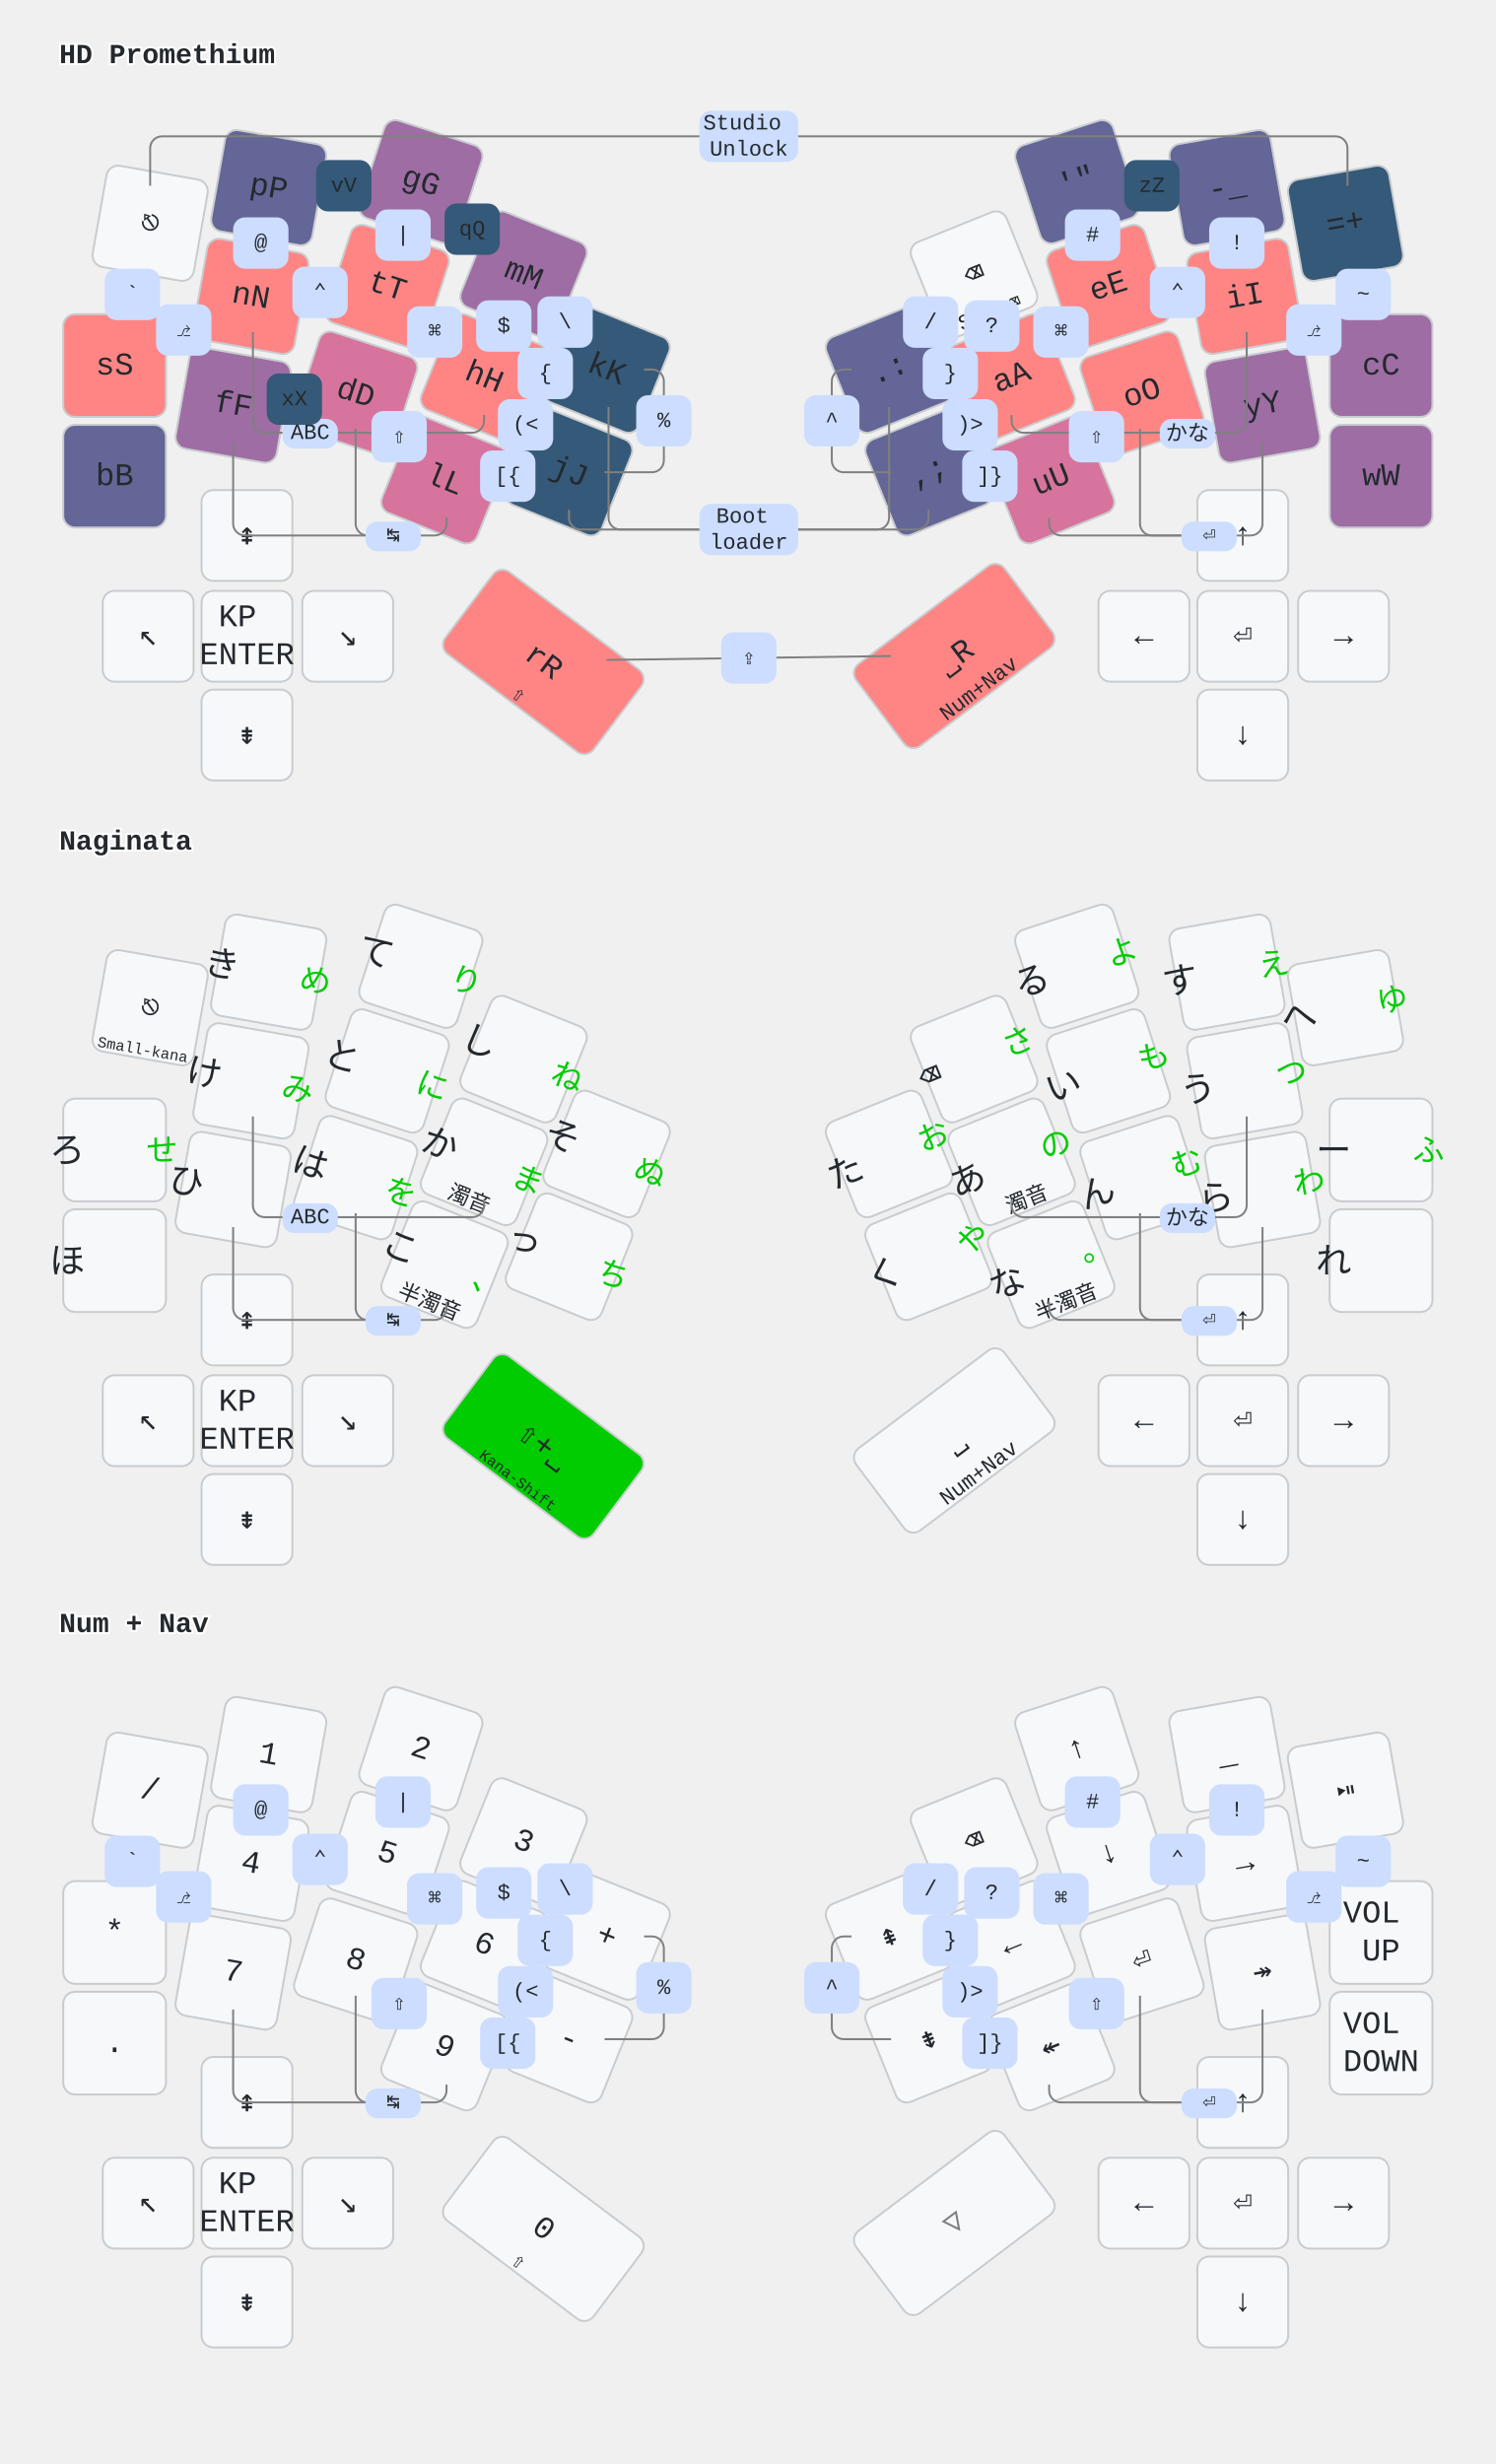
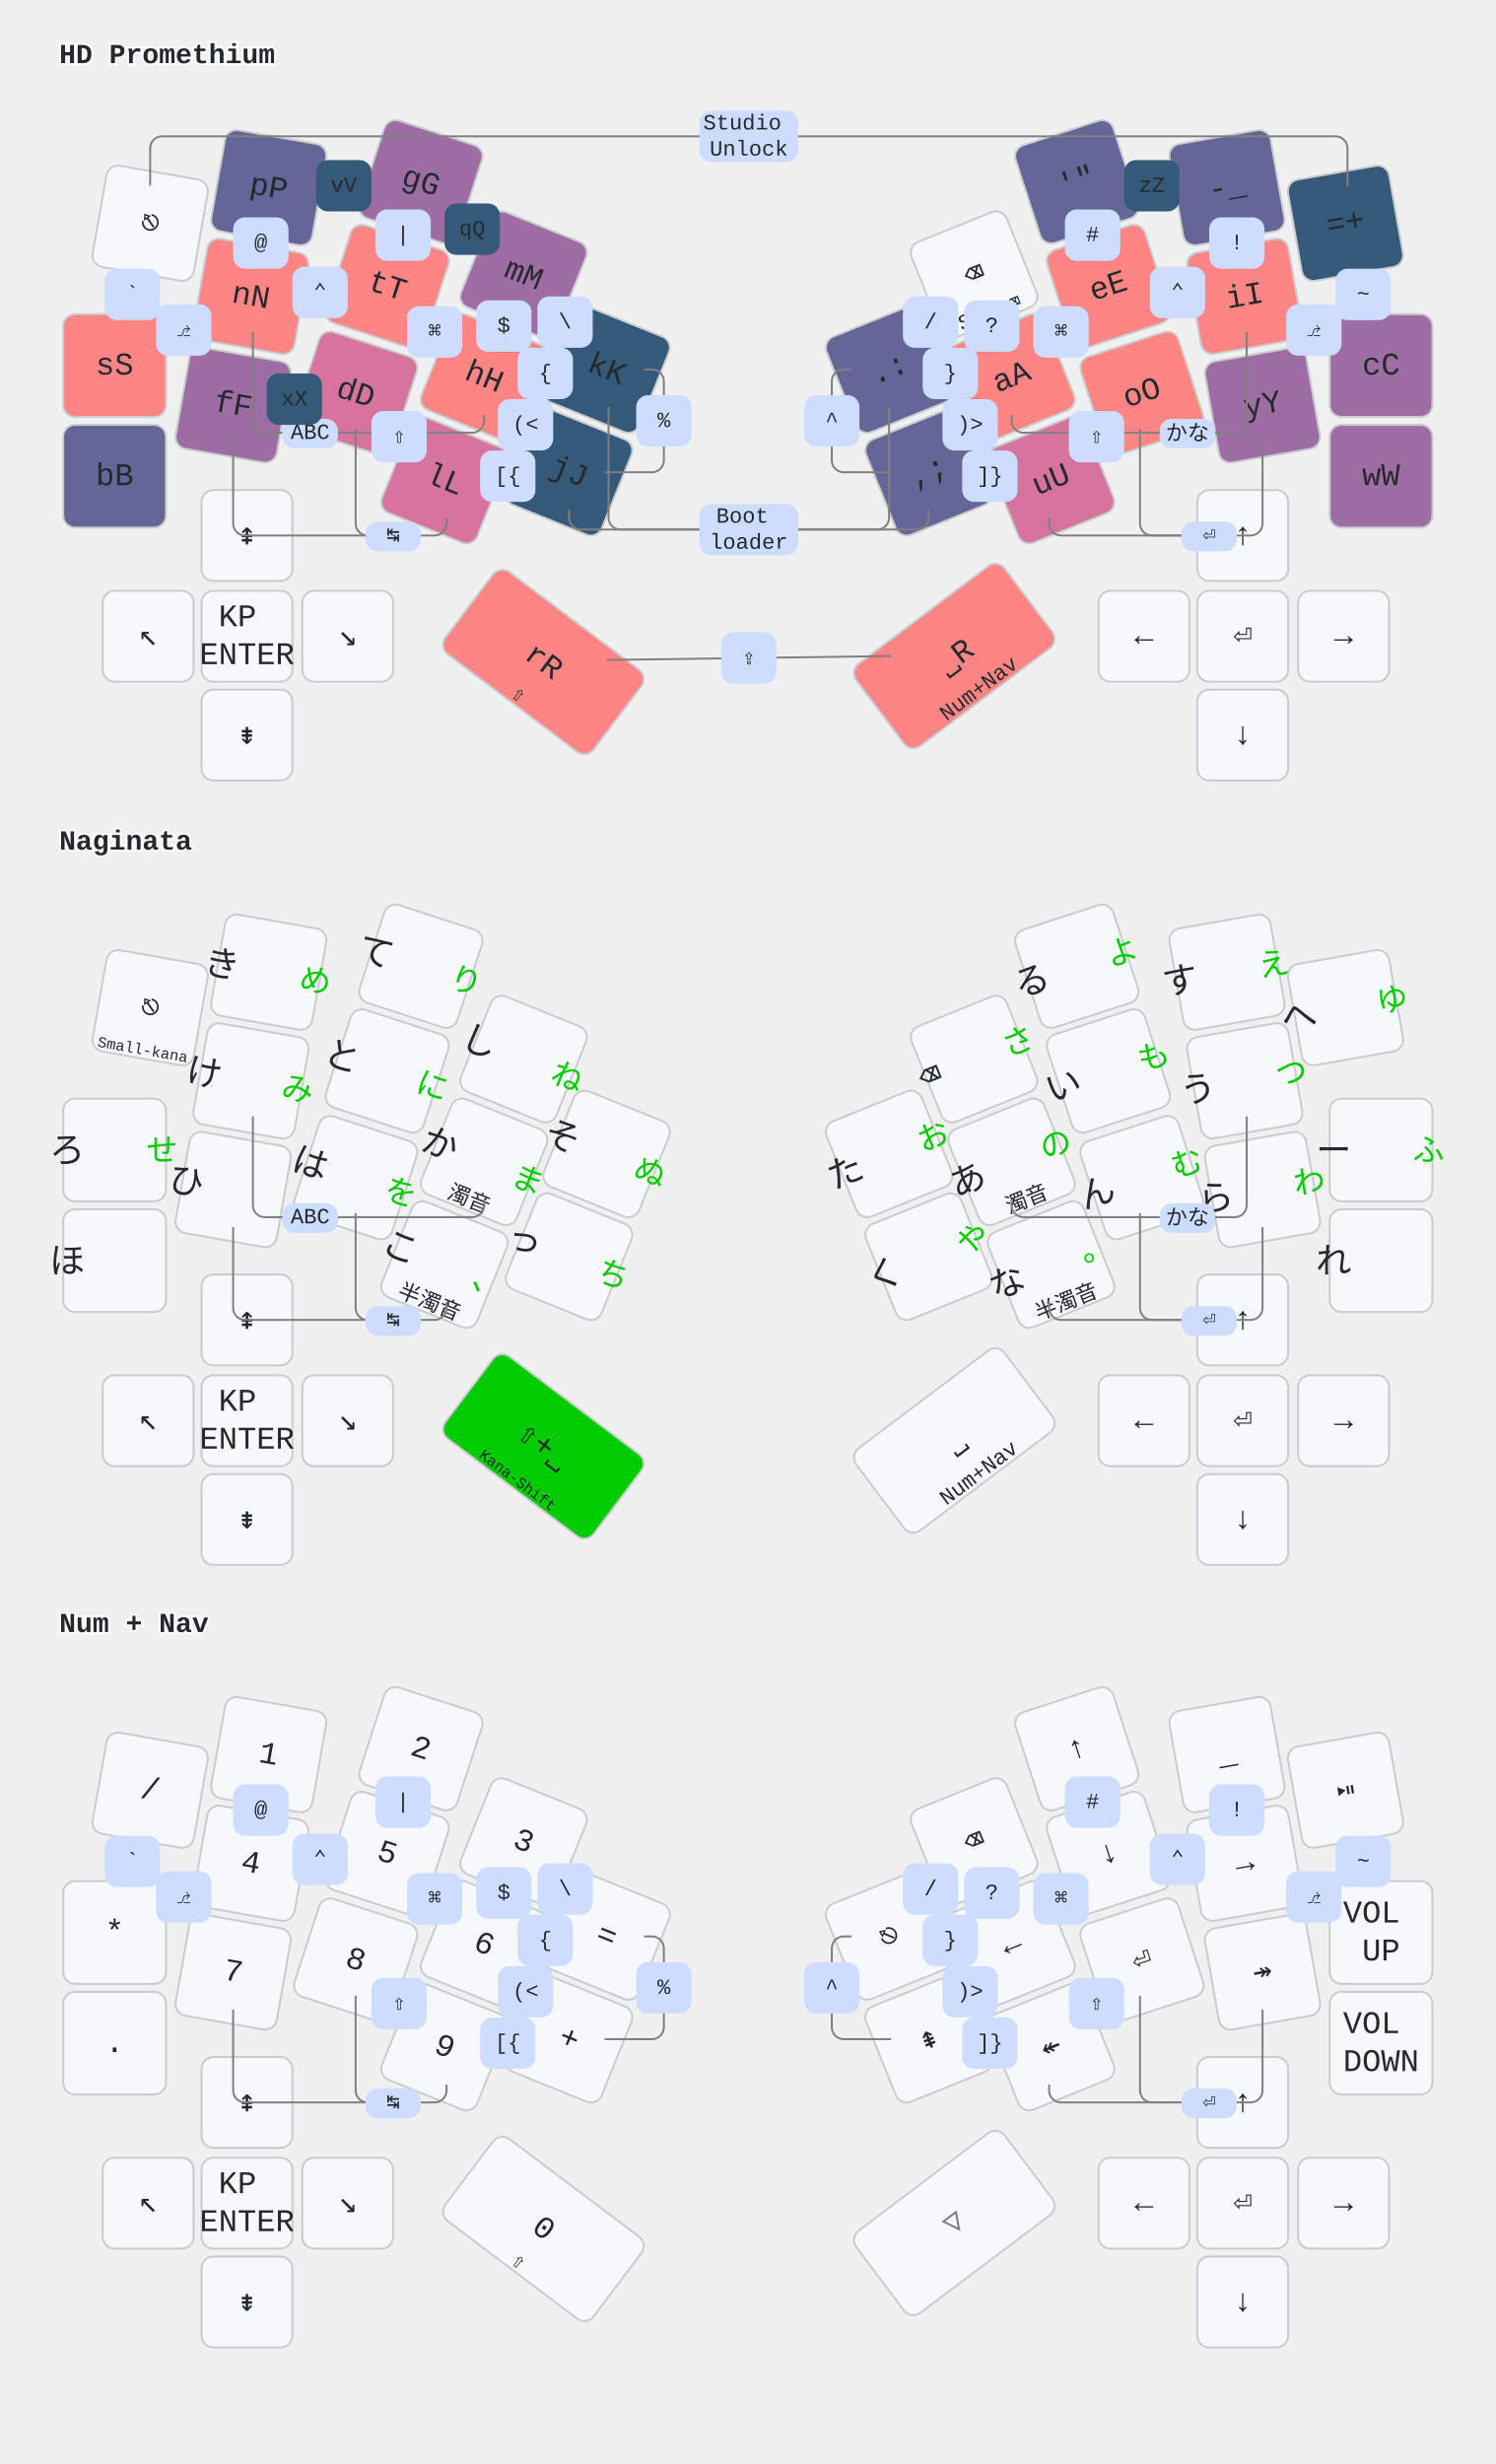
<svg xmlns="http://www.w3.org/2000/svg" width="757" height="1247" viewBox="0 0 757 1247" class="keymap">
  <style>/* inherit to force styles through use tags*/
svg path {
    fill: inherit;
}
/* font and background color specifications */
svg.keymap {
    font-family: SFMono-Regular,Consolas,Liberation Mono,Menlo,monospace;
    font-size: 14px;
    font-kerning: normal;
    text-rendering: optimizeLegibility;
    fill: #24292e;
}

/* default key styling */
rect.key {
    fill: #f6f8fa;
    stroke: #c9cccf;
    stroke-width: 1;
}

/* color accent for combo boxes */
rect.combo {
    fill: #cdf;
}

/* color accent for held keys */
rect.held, rect.combo.held {
    fill: #fdd;
}

/* color accent for ghost (optional) keys */
rect.ghost, rect.combo.ghost {
    stroke-dasharray: 4, 4;
    stroke-width: 2;
}

text {
    text-anchor: middle;
    dominant-baseline: middle;
}

/* styling for layer labels */
text.label {
    font-weight: bold;
    text-anchor: start;
    stroke: white;
    stroke-width: 2;
    paint-order: stroke;
}

text.tap {
    font-size: 16px;
}

/* styling for combo tap, and key hold/shifted label text */
text.combo, text.hold, text.shifted {
    font-size: 11px;
}

text.hold {
    text-anchor: middle;
    dominant-baseline: auto;
}

text.shifted {
    text-anchor: middle;
    dominant-baseline: hanging;
}

/* styling for hold/shifted label text in combo box */
text.combo.hold, text.combo.shifted {
    font-size: 8px;
}

/* lighter symbol for transparent keys */
text.trans {
    fill: #7b7e81;
}

/* styling for combo dendrons */
path.combo {
    stroke-width: 1;
    stroke: gray;
    fill: none;
}

/* Start Tabler Icons Cleanup */
/* cannot use height/width with glyphs */
.icon-tabler &gt; path {
    fill: inherit;
    stroke: inherit;
}
/* hide tabler's default box */
.icon-tabler &gt; path[stroke="none"][fill="none"] {
    visibility: collapse;
}

rect.low {
    fill: #355978;
}
rect.medium-low {
    fill: #636696;
}
rect.medium {
    fill: #9E6DA4;
}
rect.medium-high {
    fill: #D7749D;
}
rect.high {
    fill: #FF8585;
}

/* green styling for Naginata kana-shift */
rect.kshift {
    fill: #00CC00;
}
text.left {
    font-size: 18px;
    translate: 16px 7px;
}
text.right {
    fill: #00CC00;
    font-size: 16px;
    translate: -16px -10px;
}
</style>
  <g transform="translate(30, 0)" class="layer-HD Promethium">
    <text x="0" y="28" class="label" id="HD-Promethium">HD Promethium</text>
    <g transform="translate(0, 57)">
      <g transform="translate(46, 56) rotate(10.0)" class="key keypos-0">
        <rect rx="6" ry="6" x="-26" y="-26" width="52" height="52" class="key" />
        <text x="0" y="0" class="key tap">⎋</text>
      </g>
      <g transform="translate(106, 38) rotate(10.0)" class="key medium-low keypos-1">
        <rect rx="6" ry="6" x="-26" y="-26" width="52" height="52" class="key medium-low" />
        <text x="0" y="0" class="key medium-low tap">pP</text>
      </g>
      <g transform="translate(183, 35) rotate(18.0)" class="key medium keypos-2">
        <rect rx="6" ry="6" x="-26" y="-26" width="52" height="52" class="key medium" />
        <text x="0" y="0" class="key medium tap">gG</text>
      </g>
      <g transform="translate(235, 82) rotate(22.0)" class="key medium keypos-3">
        <rect rx="6" ry="6" x="-26" y="-26" width="52" height="52" class="key medium" />
        <text x="0" y="0" class="key medium tap">mM</text>
      </g>
      <g transform="translate(277, 130) rotate(22.0)" class="key low keypos-4">
        <rect rx="6" ry="6" x="-26" y="-26" width="52" height="52" class="key low" />
        <text x="0" y="0" class="key low tap">kK</text>
      </g>
      <g transform="translate(420, 130) rotate(-22.0)" class="key medium-low keypos-5">
        <rect rx="6" ry="6" x="-26" y="-26" width="52" height="52" class="key medium-low" />
        <text x="0" y="0" class="key medium-low tap">.:</text>
      </g>
      <g transform="translate(463, 82) rotate(-22.0)" class="key keypos-6">
        <rect rx="6" ry="6" x="-26" y="-26" width="52" height="52" class="key" />
        <text x="0" y="0" class="key tap">⌫</text>
        <text x="0" y="24" class="key hold">Sft+⌫</text>
      </g>
      <g transform="translate(515, 35) rotate(-18.0)" class="key medium-low keypos-7">
        <rect rx="6" ry="6" x="-26" y="-26" width="52" height="52" class="key medium-low" />
        <text x="0" y="0" class="key medium-low tap">'"</text>
      </g>
      <g transform="translate(591, 38) rotate(-10.0)" class="key medium-low keypos-8">
        <rect rx="6" ry="6" x="-26" y="-26" width="52" height="52" class="key medium-low" />
        <text x="0" y="0" class="key medium-low tap">-_</text>
      </g>
      <g transform="translate(651, 56) rotate(-10.0)" class="key low keypos-9">
        <rect rx="6" ry="6" x="-26" y="-26" width="52" height="52" class="key low" />
        <text x="0" y="0" class="key low tap">=+</text>
      </g>
      <g transform="translate(28, 128)" class="key high keypos-10">
        <rect rx="6" ry="6" x="-26" y="-26" width="52" height="52" class="key high" />
        <text x="0" y="0" class="key high tap">sS</text>
      </g>
      <g transform="translate(97, 93) rotate(10.0)" class="key high keypos-11">
        <rect rx="6" ry="6" x="-26" y="-26" width="52" height="52" class="key high" />
        <text x="0" y="0" class="key high tap">nN</text>
      </g>
      <g transform="translate(166, 88) rotate(18.0)" class="key high keypos-12">
        <rect rx="6" ry="6" x="-26" y="-26" width="52" height="52" class="key high" />
        <text x="0" y="0" class="key high tap">tT</text>
      </g>
      <g transform="translate(215, 134) rotate(22.0)" class="key high keypos-13">
        <rect rx="6" ry="6" x="-26" y="-26" width="52" height="52" class="key high" />
        <text x="0" y="0" class="key high tap">hH</text>
      </g>
      <g transform="translate(258, 182) rotate(22.0)" class="key low keypos-14">
        <rect rx="6" ry="6" x="-26" y="-26" width="52" height="52" class="key low" />
        <text x="0" y="0" class="key low tap">jJ</text>
      </g>
      <g transform="translate(440, 182) rotate(-22.0)" class="key medium-low keypos-15">
        <rect rx="6" ry="6" x="-26" y="-26" width="52" height="52" class="key medium-low" />
        <text x="0" y="0" class="key medium-low tap">,;</text>
      </g>
      <g transform="translate(482, 134) rotate(-22.0)" class="key high keypos-16">
        <rect rx="6" ry="6" x="-26" y="-26" width="52" height="52" class="key high" />
        <text x="0" y="0" class="key high tap">aA</text>
      </g>
      <g transform="translate(531, 88) rotate(-18.0)" class="key high keypos-17">
        <rect rx="6" ry="6" x="-26" y="-26" width="52" height="52" class="key high" />
        <text x="0" y="0" class="key high tap">eE</text>
      </g>
      <g transform="translate(600, 93) rotate(-10.0)" class="key high keypos-18">
        <rect rx="6" ry="6" x="-26" y="-26" width="52" height="52" class="key high" />
        <text x="0" y="0" class="key high tap">iI</text>
      </g>
      <g transform="translate(669, 128)" class="key medium keypos-19">
        <rect rx="6" ry="6" x="-26" y="-26" width="52" height="52" class="key medium" />
        <text x="0" y="0" class="key medium tap">cC</text>
      </g>
      <g transform="translate(28, 184)" class="key medium-low keypos-20">
        <rect rx="6" ry="6" x="-26" y="-26" width="52" height="52" class="key medium-low" />
        <text x="0" y="0" class="key medium-low tap">bB</text>
      </g>
      <g transform="translate(88, 148) rotate(10.0)" class="key medium keypos-21">
        <rect rx="6" ry="6" x="-26" y="-26" width="52" height="52" class="key medium" />
        <text x="0" y="0" class="key medium tap">fF</text>
      </g>
      <g transform="translate(150, 142) rotate(18.0)" class="key medium-high keypos-22">
        <rect rx="6" ry="6" x="-26" y="-26" width="52" height="52" class="key medium-high" />
        <text x="0" y="0" class="key medium-high tap">dD</text>
      </g>
      <g transform="translate(195, 186) rotate(22.0)" class="key medium-high keypos-23">
        <rect rx="6" ry="6" x="-26" y="-26" width="52" height="52" class="key medium-high" />
        <text x="0" y="0" class="key medium-high tap">lL</text>
      </g>
      <g transform="translate(245, 278) rotate(37.0)" class="key high keypos-24">
        <rect rx="6" ry="6" x="-47" y="-26" width="94" height="52" class="key high" />
        <text x="0" y="0" class="key high tap">rR</text>
        <text x="0" y="24" class="key high hold">⇧</text>
      </g>
      <g transform="translate(453, 275) rotate(-37.0)" class="key high keypos-25">
        <rect rx="6" ry="6" x="-47" y="-26" width="94" height="52" class="key high" />
        <text x="0" y="0" class="key high tap">⎵R</text>
        <text x="0" y="24" class="key high hold">Num+Nav</text>
      </g>
      <g transform="translate(502, 186) rotate(-22.0)" class="key medium-high keypos-26">
        <rect rx="6" ry="6" x="-26" y="-26" width="52" height="52" class="key medium-high" />
        <text x="0" y="0" class="key medium-high tap">uU</text>
      </g>
      <g transform="translate(548, 142) rotate(-18.0)" class="key high keypos-27">
        <rect rx="6" ry="6" x="-26" y="-26" width="52" height="52" class="key high" />
        <text x="0" y="0" class="key high tap">oO</text>
      </g>
      <g transform="translate(609, 148) rotate(-10.0)" class="key medium keypos-28">
        <rect rx="6" ry="6" x="-26" y="-26" width="52" height="52" class="key medium" />
        <text x="0" y="0" class="key medium tap">yY</text>
      </g>
      <g transform="translate(669, 184)" class="key medium keypos-29">
        <rect rx="6" ry="6" x="-26" y="-26" width="52" height="52" class="key medium" />
        <text x="0" y="0" class="key medium tap">wW</text>
      </g>
      <g transform="translate(95, 315)" class="key keypos-30">
        <rect rx="6" ry="6" x="-23" y="-23" width="46" height="46" class="key" />
        <text x="0" y="0" class="key tap">⇟</text>
      </g>
      <g transform="translate(45, 265)" class="key keypos-31">
        <rect rx="6" ry="6" x="-23" y="-23" width="46" height="46" class="key" />
        <text x="0" y="0" class="key tap">↖</text>
      </g>
      <g transform="translate(95, 265)" class="key keypos-32">
        <rect rx="6" ry="6" x="-23" y="-23" width="46" height="46" class="key" />
        <text x="0" y="0" class="key tap">
          <tspan x="0" dy="-0.6em">KP</tspan>
          <tspan x="0" dy="1.2em">ENTER</tspan>
        </text>
      </g>
      <g transform="translate(146, 265)" class="key keypos-33">
        <rect rx="6" ry="6" x="-23" y="-23" width="46" height="46" class="key" />
        <text x="0" y="0" class="key tap">↘</text>
      </g>
      <g transform="translate(95, 214)" class="key keypos-34">
        <rect rx="6" ry="6" x="-23" y="-23" width="46" height="46" class="key" />
        <text x="0" y="0" class="key tap">⇞</text>
      </g>
      <g transform="translate(599, 214)" class="key keypos-35">
        <rect rx="6" ry="6" x="-23" y="-23" width="46" height="46" class="key" />
        <text x="0" y="0" class="key tap">↑</text>
      </g>
      <g transform="translate(549, 265)" class="key keypos-36">
        <rect rx="6" ry="6" x="-23" y="-23" width="46" height="46" class="key" />
        <text x="0" y="0" class="key tap">←</text>
      </g>
      <g transform="translate(599, 265)" class="key keypos-37">
        <rect rx="6" ry="6" x="-23" y="-23" width="46" height="46" class="key" />
        <text x="0" y="0" class="key tap">⏎</text>
      </g>
      <g transform="translate(650, 265)" class="key keypos-38">
        <rect rx="6" ry="6" x="-23" y="-23" width="46" height="46" class="key" />
        <text x="0" y="0" class="key tap">→</text>
      </g>
      <g transform="translate(599, 315)" class="key keypos-39">
        <rect rx="6" ry="6" x="-23" y="-23" width="46" height="46" class="key" />
        <text x="0" y="0" class="key tap">↓</text>
      </g>
      <g class="combo combopos-0">
        <path d="M349,12 h-297 a6.0,6.0 0 0 0 -6.0,6.0 v19" class="combo" />
        <path d="M349,12 h297 a6.0,6.0 0 0 1 6.0,6.0 v19" class="combo" />
        <rect rx="6" ry="6" x="324" y="-1" width="50" height="26" class="combo" />
        <text x="349" y="12" class="combo tap">
          <tspan x="349" dy="-0.6em">Studio</tspan>
          <tspan x="349" dy="1.2em">Unlock</tspan>
        </text>
      </g>
      <g class="combo combopos-1">
        <path d="M349,211 h-65 a6.0,6.0 0 0 1 -6.0,-6.0 v-56" class="combo" />
        <path d="M349,211 h65 a6.0,6.0 0 0 0 6.0,-6.0 v-56" class="combo" />
        <path d="M349,211 h-85 a6.0,6.0 0 0 1 -6.0,-6.0 v-4" class="combo" />
        <path d="M349,211 h85 a6.0,6.0 0 0 0 6.0,-6.0 v-4" class="combo" />
        <rect rx="6" ry="6" x="324" y="198" width="50" height="26" class="combo" />
        <text x="349" y="211" class="combo tap">
          <tspan x="349" dy="-0.6em">Boot</tspan>
          <tspan x="349" dy="1.2em">loader</tspan>
        </text>
      </g>
      <g class="combo combopos-2">
        <path d="M571,162 h-83 a6.0,6.0 0 0 1 -6.0,-6.0 v-3" class="combo" />
        <path d="M571,162 h24 a6.0,6.0 0 0 0 6.0,-6.0 v-45" class="combo" />
        <rect rx="6" ry="6" x="557" y="155" width="28" height="15" class="combo" />
        <text x="571" y="162" class="combo tap">かな</text>
      </g>
      <g class="combo combopos-3">
        <path d="M127,162 h82 a6.0,6.0 0 0 0 6.0,-6.0 v-3" class="combo" />
        <path d="M127,162 h-23 a6.0,6.0 0 0 1 -6.0,-6.0 v-45" class="combo" />
        <rect rx="6" ry="6" x="113" y="155" width="28" height="15" class="combo" />
        <text x="127" y="162" class="combo tap">ABC</text>
      </g>
      <g class="combo combopos-4">
        <path d="M169,214 h21 a6.0,6.0 0 0 0 6.0,-6.0 v-3" class="combo" />
        <path d="M169,214 h-13 a6.0,6.0 0 0 1 -6.0,-6.0 v-48" class="combo" />
        <path d="M169,214 h-75 a6.0,6.0 0 0 1 -6.0,-6.0 v-41" class="combo" />
        <rect rx="6" ry="6" x="155" y="207" width="28" height="15" class="combo" />
        <text x="169" y="214" class="combo tap">↹</text>
      </g>
      <g class="combo combopos-5">
        <path d="M582,214 h-75 a6.0,6.0 0 0 1 -6.0,-6.0 v-3" class="combo" />
        <path d="M582,214 h-29 a6.0,6.0 0 0 1 -6.0,-6.0 v-48" class="combo" />
        <path d="M582,214 h21 a6.0,6.0 0 0 0 6.0,-6.0 v-41" class="combo" />
        <rect rx="6" ry="6" x="568" y="207" width="28" height="15" class="combo" />
        <text x="582" y="214" class="combo tap">⏎</text>
      </g>
      <g class="combo combopos-6">
        <rect rx="6" ry="6" x="49" y="97" width="28" height="26" class="combo" />
        <text x="63" y="110" class="combo tap">⎇</text>
      </g>
      <g class="combo combopos-7">
        <rect rx="6" ry="6" x="621" y="97" width="28" height="26" class="combo" />
        <text x="635" y="110" class="combo tap">⎇</text>
      </g>
      <g class="combo combopos-8">
        <rect rx="6" ry="6" x="118" y="78" width="28" height="26" class="combo" />
        <text x="132" y="91" class="combo tap">⌃</text>
      </g>
      <g class="combo combopos-9">
        <rect rx="6" ry="6" x="552" y="78" width="28" height="26" class="combo" />
        <text x="566" y="91" class="combo tap">⌃</text>
      </g>
      <g class="combo combopos-10">
        <rect rx="6" ry="6" x="176" y="98" width="28" height="26" class="combo" />
        <text x="190" y="111" class="combo tap">⌘</text>
      </g>
      <g class="combo combopos-11">
        <rect rx="6" ry="6" x="493" y="98" width="28" height="26" class="combo" />
        <text x="507" y="111" class="combo tap">⌘</text>
      </g>
      <g class="combo combopos-18">
        <rect rx="6" ry="6" x="158" y="151" width="28" height="26" class="combo" />
        <text x="172" y="164" class="combo tap">⇧</text>
      </g>
      <g class="combo combopos-19">
        <rect rx="6" ry="6" x="511" y="151" width="28" height="26" class="combo" />
        <text x="525" y="164" class="combo tap">⇧</text>
      </g>
      <g class="combo low combopos-20">
        <rect rx="6" ry="6" x="195" y="46" width="28" height="26" class="combo low" />
        <text x="209" y="59" class="combo low tap">qQ</text>
      </g>
      <g class="combo low combopos-21">
        <rect rx="6" ry="6" x="539" y="24" width="28" height="26" class="combo low" />
        <text x="553" y="37" class="combo low tap">zZ</text>
      </g>
      <g class="combo low combopos-22">
        <rect rx="6" ry="6" x="130" y="24" width="28" height="26" class="combo low" />
        <text x="144" y="37" class="combo low tap">vV</text>
      </g>
      <g class="combo low combopos-23">
        <rect rx="6" ry="6" x="105" y="132" width="28" height="26" class="combo low" />
        <text x="119" y="145" class="combo low tap">xX</text>
      </g>
      <g class="combo combopos-24">
        <path d="M349,276 l-72,1" class="combo" />
        <path d="M349,276 l72,-1" class="combo" />
        <rect rx="6" ry="6" x="335" y="263" width="28" height="26" class="combo" />
        <text x="349" y="276" class="combo tap">⇪</text>
      </g>
      <g class="combo combopos-25">
        <rect rx="6" ry="6" x="23" y="79" width="28" height="26" class="combo" />
        <text x="37" y="92" class="combo tap">`</text>
      </g>
      <g class="combo combopos-26">
        <rect rx="6" ry="6" x="88" y="53" width="28" height="26" class="combo" />
        <text x="102" y="66" class="combo tap">@</text>
      </g>
      <g class="combo combopos-27">
        <rect rx="6" ry="6" x="160" y="49" width="28" height="26" class="combo" />
        <text x="174" y="62" class="combo tap">|</text>
      </g>
      <g class="combo combopos-28">
        <rect rx="6" ry="6" x="211" y="95" width="28" height="26" class="combo" />
        <text x="225" y="108" class="combo tap">$</text>
      </g>
      <g class="combo combopos-29">
        <rect rx="6" ry="6" x="242" y="93" width="28" height="26" class="combo" />
        <text x="256" y="106" class="combo tap">\</text>
      </g>
      <g class="combo combopos-30">
        <path d="M306,156 v-20 a6.0,6.0 0 0 0 -6.0,-6.0 h-4" class="combo" />
        <path d="M306,156 v20 a6.0,6.0 0 0 1 -6.0,6.0 h-24" class="combo" />
        <rect rx="6" ry="6" x="292" y="143" width="28" height="26" class="combo" />
        <text x="306" y="156" class="combo tap">%</text>
      </g>
      <g class="combo combopos-31">
+         <rect rx="6" ry="6" x="427" y="93" width="28" height="26" class="combo" />
+         <text x="441" y="106" class="combo tap">/</text>
+       </g>
+       <g class="combo combopos-32">
        <path d="M391,156 v-20 a6.0,6.0 0 0 1 6.0,-6.0 h4" class="combo" />
        <path d="M391,156 v20 a6.0,6.0 0 0 0 6.0,6.0 h24" class="combo" />
        <rect rx="6" ry="6" x="377" y="143" width="28" height="26" class="combo" />
        <text x="391" y="156" class="combo tap">^</text>
-       </g>
-       <g class="combo combopos-32">
-         <rect rx="6" ry="6" x="427" y="93" width="28" height="26" class="combo" />
-         <text x="441" y="106" class="combo tap">/</text>
      </g>
      <g class="combo combopos-33">
        <rect rx="6" ry="6" x="458" y="95" width="28" height="26" class="combo" />
        <text x="472" y="108" class="combo tap">?</text>
      </g>
      <g class="combo combopos-34">
        <rect rx="6" ry="6" x="509" y="49" width="28" height="26" class="combo" />
        <text x="523" y="62" class="combo tap">#</text>
      </g>
      <g class="combo combopos-35">
        <rect rx="6" ry="6" x="582" y="53" width="28" height="26" class="combo" />
        <text x="596" y="66" class="combo tap">!</text>
      </g>
      <g class="combo combopos-36">
        <rect rx="6" ry="6" x="646" y="79" width="28" height="26" class="combo" />
        <text x="660" y="92" class="combo tap">~</text>
      </g>
      <g class="combo combopos-37">
        <rect rx="6" ry="6" x="232" y="119" width="28" height="26" class="combo" />
        <text x="246" y="132" class="combo tap">{</text>
      </g>
      <g class="combo combopos-38">
        <rect rx="6" ry="6" x="437" y="119" width="28" height="26" class="combo" />
        <text x="451" y="132" class="combo tap">}</text>
      </g>
      <g class="combo combopos-39">
        <rect rx="6" ry="6" x="222" y="145" width="28" height="26" class="combo" />
        <text x="236" y="158" class="combo tap">(&lt;</text>
      </g>
      <g class="combo combopos-40">
        <rect rx="6" ry="6" x="447" y="145" width="28" height="26" class="combo" />
        <text x="461" y="158" class="combo tap">)&gt;</text>
      </g>
      <g class="combo combopos-41">
        <rect rx="6" ry="6" x="213" y="171" width="28" height="26" class="combo" />
        <text x="227" y="184" class="combo tap">[{</text>
      </g>
      <g class="combo combopos-42">
        <rect rx="6" ry="6" x="457" y="171" width="28" height="26" class="combo" />
        <text x="471" y="184" class="combo tap">]}</text>
      </g>
    </g>
  </g>
  <g transform="translate(30, 398)" class="layer-Naginata">
    <text x="0" y="28" class="label" id="Naginata">Naginata</text>
    <g transform="translate(0, 56)">
      <g transform="translate(46, 56) rotate(10.0)" class="key keypos-0">
        <rect rx="6" ry="6" x="-26" y="-26" width="52" height="52" class="key" />
        <text x="0" y="0" class="key tap">⎋</text>
        <text x="0" y="24" class="key hold">
          <tspan style="font-size: 70%">Small-kana</tspan>
        </text>
      </g>
      <g transform="translate(106, 38) rotate(10.0)" class="key keypos-1">
        <rect rx="6" ry="6" x="-26" y="-26" width="52" height="52" class="key" />
        <text x="-24" y="0" class="key left">き</text>
        <text x="24" y="0" class="key right">め</text>
      </g>
      <g transform="translate(183, 35) rotate(18.0)" class="key keypos-2">
        <rect rx="6" ry="6" x="-26" y="-26" width="52" height="52" class="key" />
        <text x="-24" y="0" class="key left">て</text>
        <text x="24" y="0" class="key right">り</text>
      </g>
      <g transform="translate(235, 82) rotate(22.0)" class="key keypos-3">
        <rect rx="6" ry="6" x="-26" y="-26" width="52" height="52" class="key" />
        <text x="-24" y="0" class="key left">し</text>
        <text x="24" y="0" class="key right">ね</text>
      </g>
      <g transform="translate(277, 130) rotate(22.0)" class="key keypos-4">
        <rect rx="6" ry="6" x="-26" y="-26" width="52" height="52" class="key" />
        <text x="-24" y="0" class="key left">そ</text>
        <text x="24" y="0" class="key right">ぬ</text>
      </g>
      <g transform="translate(420, 130) rotate(-22.0)" class="key keypos-5">
        <rect rx="6" ry="6" x="-26" y="-26" width="52" height="52" class="key" />
        <text x="-24" y="0" class="key left">た</text>
        <text x="24" y="0" class="key right">お</text>
      </g>
      <g transform="translate(463, 82) rotate(-22.0)" class="key keypos-6">
        <rect rx="6" ry="6" x="-26" y="-26" width="52" height="52" class="key" />
        <text x="-24" y="0" class="key left">⌫</text>
        <text x="24" y="0" class="key right">さ</text>
      </g>
      <g transform="translate(515, 35) rotate(-18.0)" class="key keypos-7">
        <rect rx="6" ry="6" x="-26" y="-26" width="52" height="52" class="key" />
        <text x="-24" y="0" class="key left">る</text>
        <text x="24" y="0" class="key right">よ</text>
      </g>
      <g transform="translate(591, 38) rotate(-10.0)" class="key keypos-8">
        <rect rx="6" ry="6" x="-26" y="-26" width="52" height="52" class="key" />
        <text x="-24" y="0" class="key left">す</text>
        <text x="24" y="0" class="key right">え</text>
      </g>
      <g transform="translate(651, 56) rotate(-10.0)" class="key keypos-9">
        <rect rx="6" ry="6" x="-26" y="-26" width="52" height="52" class="key" />
        <text x="-24" y="0" class="key left">へ</text>
        <text x="24" y="0" class="key right">ゆ</text>
      </g>
      <g transform="translate(28, 128)" class="key keypos-10">
        <rect rx="6" ry="6" x="-26" y="-26" width="52" height="52" class="key" />
        <text x="-24" y="0" class="key left">ろ</text>
        <text x="24" y="0" class="key right">せ</text>
      </g>
      <g transform="translate(97, 93) rotate(10.0)" class="key keypos-11">
        <rect rx="6" ry="6" x="-26" y="-26" width="52" height="52" class="key" />
        <text x="-24" y="0" class="key left">け</text>
        <text x="24" y="0" class="key right">み</text>
      </g>
      <g transform="translate(166, 88) rotate(18.0)" class="key keypos-12">
        <rect rx="6" ry="6" x="-26" y="-26" width="52" height="52" class="key" />
        <text x="-24" y="0" class="key left">と</text>
        <text x="24" y="0" class="key right">に</text>
      </g>
      <g transform="translate(215, 134) rotate(22.0)" class="key keypos-13">
        <rect rx="6" ry="6" x="-26" y="-26" width="52" height="52" class="key" />
        <text x="0" y="24" class="key hold">濁音</text>
        <text x="-24" y="0" class="key left">か</text>
        <text x="24" y="0" class="key right">ま</text>
      </g>
      <g transform="translate(258, 182) rotate(22.0)" class="key keypos-14">
        <rect rx="6" ry="6" x="-26" y="-26" width="52" height="52" class="key" />
        <text x="-24" y="0" class="key left">っ</text>
        <text x="24" y="0" class="key right">ち</text>
      </g>
      <g transform="translate(440, 182) rotate(-22.0)" class="key keypos-15">
        <rect rx="6" ry="6" x="-26" y="-26" width="52" height="52" class="key" />
        <text x="-24" y="0" class="key left">く</text>
        <text x="24" y="0" class="key right">や</text>
      </g>
      <g transform="translate(482, 134) rotate(-22.0)" class="key keypos-16">
        <rect rx="6" ry="6" x="-26" y="-26" width="52" height="52" class="key" />
        <text x="0" y="24" class="key hold">濁音</text>
        <text x="-24" y="0" class="key left">あ</text>
        <text x="24" y="0" class="key right">の</text>
      </g>
      <g transform="translate(531, 88) rotate(-18.0)" class="key keypos-17">
        <rect rx="6" ry="6" x="-26" y="-26" width="52" height="52" class="key" />
        <text x="-24" y="0" class="key left">い</text>
        <text x="24" y="0" class="key right">も</text>
      </g>
      <g transform="translate(600, 93) rotate(-10.0)" class="key keypos-18">
        <rect rx="6" ry="6" x="-26" y="-26" width="52" height="52" class="key" />
        <text x="-24" y="0" class="key left">う</text>
        <text x="24" y="0" class="key right">つ</text>
      </g>
      <g transform="translate(669, 128)" class="key keypos-19">
        <rect rx="6" ry="6" x="-26" y="-26" width="52" height="52" class="key" />
        <text x="-24" y="0" class="key left">ー</text>
        <text x="24" y="0" class="key right">ふ</text>
      </g>
      <g transform="translate(28, 184)" class="key keypos-20">
        <rect rx="6" ry="6" x="-26" y="-26" width="52" height="52" class="key" />
        <text x="-24" y="0" class="key left">ほ</text>
      </g>
      <g transform="translate(88, 148) rotate(10.0)" class="key keypos-21">
        <rect rx="6" ry="6" x="-26" y="-26" width="52" height="52" class="key" />
        <text x="-24" y="0" class="key left">ひ</text>
      </g>
      <g transform="translate(150, 142) rotate(18.0)" class="key keypos-22">
        <rect rx="6" ry="6" x="-26" y="-26" width="52" height="52" class="key" />
        <text x="-24" y="0" class="key left">は</text>
        <text x="24" y="0" class="key right">を</text>
      </g>
      <g transform="translate(195, 186) rotate(22.0)" class="key keypos-23">
        <rect rx="6" ry="6" x="-26" y="-26" width="52" height="52" class="key" />
        <text x="0" y="24" class="key hold">半濁音</text>
        <text x="-24" y="0" class="key left">こ</text>
        <text x="24" y="0" class="key right">、</text>
      </g>
      <g transform="translate(245, 278) rotate(37.0)" class="key kshift keypos-24">
        <rect rx="6" ry="6" x="-47" y="-26" width="94" height="52" class="key kshift" />
        <text x="0" y="0" class="key kshift tap">⇧+⎵</text>
        <text x="0" y="24" class="key kshift hold">
          <tspan style="font-size: 70%">Kana-Shift</tspan>
        </text>
      </g>
      <g transform="translate(453, 275) rotate(-37.0)" class="key keypos-25">
        <rect rx="6" ry="6" x="-47" y="-26" width="94" height="52" class="key" />
        <text x="0" y="0" class="key tap">⎵</text>
        <text x="0" y="24" class="key hold">Num+Nav</text>
      </g>
      <g transform="translate(502, 186) rotate(-22.0)" class="key keypos-26">
        <rect rx="6" ry="6" x="-26" y="-26" width="52" height="52" class="key" />
        <text x="0" y="24" class="key hold">半濁音</text>
        <text x="-24" y="0" class="key left">な</text>
        <text x="24" y="0" class="key right">。</text>
      </g>
      <g transform="translate(548, 142) rotate(-18.0)" class="key keypos-27">
        <rect rx="6" ry="6" x="-26" y="-26" width="52" height="52" class="key" />
        <text x="-24" y="0" class="key left">ん</text>
        <text x="24" y="0" class="key right">む</text>
      </g>
      <g transform="translate(609, 148) rotate(-10.0)" class="key keypos-28">
        <rect rx="6" ry="6" x="-26" y="-26" width="52" height="52" class="key" />
        <text x="-24" y="0" class="key left">ら</text>
        <text x="24" y="0" class="key right">わ</text>
      </g>
      <g transform="translate(669, 184)" class="key keypos-29">
        <rect rx="6" ry="6" x="-26" y="-26" width="52" height="52" class="key" />
        <text x="-24" y="0" class="key left">れ</text>
      </g>
      <g transform="translate(95, 315)" class="key keypos-30">
        <rect rx="6" ry="6" x="-23" y="-23" width="46" height="46" class="key" />
        <text x="0" y="0" class="key tap">⇟</text>
      </g>
      <g transform="translate(45, 265)" class="key keypos-31">
        <rect rx="6" ry="6" x="-23" y="-23" width="46" height="46" class="key" />
        <text x="0" y="0" class="key tap">↖</text>
      </g>
      <g transform="translate(95, 265)" class="key keypos-32">
        <rect rx="6" ry="6" x="-23" y="-23" width="46" height="46" class="key" />
        <text x="0" y="0" class="key tap">
          <tspan x="0" dy="-0.6em">KP</tspan>
          <tspan x="0" dy="1.2em">ENTER</tspan>
        </text>
      </g>
      <g transform="translate(146, 265)" class="key keypos-33">
        <rect rx="6" ry="6" x="-23" y="-23" width="46" height="46" class="key" />
        <text x="0" y="0" class="key tap">↘</text>
      </g>
      <g transform="translate(95, 214)" class="key keypos-34">
        <rect rx="6" ry="6" x="-23" y="-23" width="46" height="46" class="key" />
        <text x="0" y="0" class="key tap">⇞</text>
      </g>
      <g transform="translate(599, 214)" class="key keypos-35">
        <rect rx="6" ry="6" x="-23" y="-23" width="46" height="46" class="key" />
        <text x="0" y="0" class="key tap">↑</text>
      </g>
      <g transform="translate(549, 265)" class="key keypos-36">
        <rect rx="6" ry="6" x="-23" y="-23" width="46" height="46" class="key" />
        <text x="0" y="0" class="key tap">←</text>
      </g>
      <g transform="translate(599, 265)" class="key keypos-37">
        <rect rx="6" ry="6" x="-23" y="-23" width="46" height="46" class="key" />
        <text x="0" y="0" class="key tap">⏎</text>
      </g>
      <g transform="translate(650, 265)" class="key keypos-38">
        <rect rx="6" ry="6" x="-23" y="-23" width="46" height="46" class="key" />
        <text x="0" y="0" class="key tap">→</text>
      </g>
      <g transform="translate(599, 315)" class="key keypos-39">
        <rect rx="6" ry="6" x="-23" y="-23" width="46" height="46" class="key" />
        <text x="0" y="0" class="key tap">↓</text>
      </g>
      <g class="combo combopos-0">
        <path d="M571,162 h-83 a6.0,6.0 0 0 1 -6.0,-6.0 v-3" class="combo" />
        <path d="M571,162 h24 a6.0,6.0 0 0 0 6.0,-6.0 v-45" class="combo" />
        <rect rx="6" ry="6" x="557" y="155" width="28" height="15" class="combo" />
        <text x="571" y="162" class="combo tap">かな</text>
      </g>
      <g class="combo combopos-1">
        <path d="M127,162 h82 a6.0,6.0 0 0 0 6.0,-6.0 v-3" class="combo" />
        <path d="M127,162 h-23 a6.0,6.0 0 0 1 -6.0,-6.0 v-45" class="combo" />
        <rect rx="6" ry="6" x="113" y="155" width="28" height="15" class="combo" />
        <text x="127" y="162" class="combo tap">ABC</text>
      </g>
      <g class="combo combopos-2">
        <path d="M169,214 h21 a6.0,6.0 0 0 0 6.0,-6.0 v-3" class="combo" />
        <path d="M169,214 h-13 a6.0,6.0 0 0 1 -6.0,-6.0 v-48" class="combo" />
        <path d="M169,214 h-75 a6.0,6.0 0 0 1 -6.0,-6.0 v-41" class="combo" />
        <rect rx="6" ry="6" x="155" y="207" width="28" height="15" class="combo" />
        <text x="169" y="214" class="combo tap">↹</text>
      </g>
      <g class="combo combopos-3">
        <path d="M582,214 h-75 a6.0,6.0 0 0 1 -6.0,-6.0 v-3" class="combo" />
        <path d="M582,214 h-29 a6.0,6.0 0 0 1 -6.0,-6.0 v-48" class="combo" />
        <path d="M582,214 h21 a6.0,6.0 0 0 0 6.0,-6.0 v-41" class="combo" />
        <rect rx="6" ry="6" x="568" y="207" width="28" height="15" class="combo" />
        <text x="582" y="214" class="combo tap">⏎</text>
      </g>
    </g>
  </g>
  <g transform="translate(30, 794)" class="layer-Num + Nav">
    <text x="0" y="28" class="label" id="Num--Nav">Num + Nav</text>
    <g transform="translate(0, 56)">
      <g transform="translate(46, 56) rotate(10.0)" class="key keypos-0">
        <rect rx="6" ry="6" x="-26" y="-26" width="52" height="52" class="key" />
        <text x="0" y="0" class="key tap">/</text>
      </g>
      <g transform="translate(106, 38) rotate(10.0)" class="key keypos-1">
        <rect rx="6" ry="6" x="-26" y="-26" width="52" height="52" class="key" />
        <text x="0" y="0" class="key tap">1</text>
      </g>
      <g transform="translate(183, 35) rotate(18.0)" class="key keypos-2">
        <rect rx="6" ry="6" x="-26" y="-26" width="52" height="52" class="key" />
        <text x="0" y="0" class="key tap">2</text>
      </g>
      <g transform="translate(235, 82) rotate(22.0)" class="key keypos-3">
        <rect rx="6" ry="6" x="-26" y="-26" width="52" height="52" class="key" />
        <text x="0" y="0" class="key tap">3</text>
      </g>
      <g transform="translate(277, 130) rotate(22.0)" class="key keypos-4">
        <rect rx="6" ry="6" x="-26" y="-26" width="52" height="52" class="key" />
+         <text x="0" y="0" class="key tap">=</text>
+       </g>
+       <g transform="translate(420, 130) rotate(-22.0)" class="key keypos-5">
+         <rect rx="6" ry="6" x="-26" y="-26" width="52" height="52" class="key" />
+         <text x="0" y="0" class="key tap">⎋</text>
+       </g>
+       <g transform="translate(463, 82) rotate(-22.0)" class="key keypos-6">
+         <rect rx="6" ry="6" x="-26" y="-26" width="52" height="52" class="key" />
+         <text x="0" y="0" class="key tap">⌫</text>
+       </g>
+       <g transform="translate(515, 35) rotate(-18.0)" class="key keypos-7">
+         <rect rx="6" ry="6" x="-26" y="-26" width="52" height="52" class="key" />
+         <text x="0" y="0" class="key tap">↑</text>
+       </g>
+       <g transform="translate(591, 38) rotate(-10.0)" class="key keypos-8">
+         <rect rx="6" ry="6" x="-26" y="-26" width="52" height="52" class="key" />
+         <text x="0" y="0" class="key tap">_</text>
+       </g>
+       <g transform="translate(651, 56) rotate(-10.0)" class="key keypos-9">
+         <rect rx="6" ry="6" x="-26" y="-26" width="52" height="52" class="key" />
+         <text x="0" y="0" class="key tap">⏯</text>
+       </g>
+       <g transform="translate(28, 128)" class="key keypos-10">
+         <rect rx="6" ry="6" x="-26" y="-26" width="52" height="52" class="key" />
+         <text x="0" y="0" class="key tap">*</text>
+       </g>
+       <g transform="translate(97, 93) rotate(10.0)" class="key keypos-11">
+         <rect rx="6" ry="6" x="-26" y="-26" width="52" height="52" class="key" />
+         <text x="0" y="0" class="key tap">4</text>
+       </g>
+       <g transform="translate(166, 88) rotate(18.0)" class="key keypos-12">
+         <rect rx="6" ry="6" x="-26" y="-26" width="52" height="52" class="key" />
+         <text x="0" y="0" class="key tap">5</text>
+       </g>
+       <g transform="translate(215, 134) rotate(22.0)" class="key keypos-13">
+         <rect rx="6" ry="6" x="-26" y="-26" width="52" height="52" class="key" />
+         <text x="0" y="0" class="key tap">6</text>
+       </g>
+       <g transform="translate(258, 182) rotate(22.0)" class="key keypos-14">
+         <rect rx="6" ry="6" x="-26" y="-26" width="52" height="52" class="key" />
        <text x="0" y="0" class="key tap">+</text>
      </g>
-       <g transform="translate(420, 130) rotate(-22.0)" class="key keypos-5">
+       <g transform="translate(440, 182) rotate(-22.0)" class="key keypos-15">
        <rect rx="6" ry="6" x="-26" y="-26" width="52" height="52" class="key" />
        <text x="0" y="0" class="key tap">⇞</text>
-       </g>
-       <g transform="translate(463, 82) rotate(-22.0)" class="key keypos-6">
-         <rect rx="6" ry="6" x="-26" y="-26" width="52" height="52" class="key" />
-         <text x="0" y="0" class="key tap">⌫</text>
-       </g>
-       <g transform="translate(515, 35) rotate(-18.0)" class="key keypos-7">
-         <rect rx="6" ry="6" x="-26" y="-26" width="52" height="52" class="key" />
-         <text x="0" y="0" class="key tap">↑</text>
-       </g>
-       <g transform="translate(591, 38) rotate(-10.0)" class="key keypos-8">
-         <rect rx="6" ry="6" x="-26" y="-26" width="52" height="52" class="key" />
-         <text x="0" y="0" class="key tap">_</text>
-       </g>
-       <g transform="translate(651, 56) rotate(-10.0)" class="key keypos-9">
-         <rect rx="6" ry="6" x="-26" y="-26" width="52" height="52" class="key" />
-         <text x="0" y="0" class="key tap">⏯</text>
-       </g>
-       <g transform="translate(28, 128)" class="key keypos-10">
-         <rect rx="6" ry="6" x="-26" y="-26" width="52" height="52" class="key" />
-         <text x="0" y="0" class="key tap">*</text>
-       </g>
-       <g transform="translate(97, 93) rotate(10.0)" class="key keypos-11">
-         <rect rx="6" ry="6" x="-26" y="-26" width="52" height="52" class="key" />
-         <text x="0" y="0" class="key tap">4</text>
-       </g>
-       <g transform="translate(166, 88) rotate(18.0)" class="key keypos-12">
-         <rect rx="6" ry="6" x="-26" y="-26" width="52" height="52" class="key" />
-         <text x="0" y="0" class="key tap">5</text>
-       </g>
-       <g transform="translate(215, 134) rotate(22.0)" class="key keypos-13">
-         <rect rx="6" ry="6" x="-26" y="-26" width="52" height="52" class="key" />
-         <text x="0" y="0" class="key tap">6</text>
-       </g>
-       <g transform="translate(258, 182) rotate(22.0)" class="key keypos-14">
-         <rect rx="6" ry="6" x="-26" y="-26" width="52" height="52" class="key" />
-         <text x="0" y="0" class="key tap">-</text>
-       </g>
-       <g transform="translate(440, 182) rotate(-22.0)" class="key keypos-15">
-         <rect rx="6" ry="6" x="-26" y="-26" width="52" height="52" class="key" />
-         <text x="0" y="0" class="key tap">⇟</text>
      </g>
      <g transform="translate(482, 134) rotate(-22.0)" class="key keypos-16">
        <rect rx="6" ry="6" x="-26" y="-26" width="52" height="52" class="key" />
        <text x="0" y="0" class="key tap">←</text>
      </g>
      <g transform="translate(531, 88) rotate(-18.0)" class="key keypos-17">
        <rect rx="6" ry="6" x="-26" y="-26" width="52" height="52" class="key" />
        <text x="0" y="0" class="key tap">↓</text>
      </g>
      <g transform="translate(600, 93) rotate(-10.0)" class="key keypos-18">
        <rect rx="6" ry="6" x="-26" y="-26" width="52" height="52" class="key" />
        <text x="0" y="0" class="key tap">→</text>
      </g>
      <g transform="translate(669, 128)" class="key keypos-19">
        <rect rx="6" ry="6" x="-26" y="-26" width="52" height="52" class="key" />
        <text x="0" y="0" class="key tap">
          <tspan x="0" dy="-0.6em">VOL</tspan>
          <tspan x="0" dy="1.2em">UP</tspan>
        </text>
      </g>
      <g transform="translate(28, 184)" class="key keypos-20">
        <rect rx="6" ry="6" x="-26" y="-26" width="52" height="52" class="key" />
        <text x="0" y="0" class="key tap">.</text>
      </g>
      <g transform="translate(88, 148) rotate(10.0)" class="key keypos-21">
        <rect rx="6" ry="6" x="-26" y="-26" width="52" height="52" class="key" />
        <text x="0" y="0" class="key tap">7</text>
      </g>
      <g transform="translate(150, 142) rotate(18.0)" class="key keypos-22">
        <rect rx="6" ry="6" x="-26" y="-26" width="52" height="52" class="key" />
        <text x="0" y="0" class="key tap">8</text>
      </g>
      <g transform="translate(195, 186) rotate(22.0)" class="key keypos-23">
        <rect rx="6" ry="6" x="-26" y="-26" width="52" height="52" class="key" />
        <text x="0" y="0" class="key tap">9</text>
      </g>
      <g transform="translate(245, 278) rotate(37.0)" class="key keypos-24">
        <rect rx="6" ry="6" x="-47" y="-26" width="94" height="52" class="key" />
        <text x="0" y="0" class="key tap">0</text>
        <text x="0" y="24" class="key hold">⇧</text>
      </g>
      <g transform="translate(453, 275) rotate(-37.0)" class="key trans keypos-25">
        <rect rx="6" ry="6" x="-47" y="-26" width="94" height="52" class="key trans" />
        <text x="0" y="0" class="key trans tap">▽</text>
      </g>
      <g transform="translate(502, 186) rotate(-22.0)" class="key keypos-26">
        <rect rx="6" ry="6" x="-26" y="-26" width="52" height="52" class="key" />
        <text x="0" y="0" class="key tap">↞</text>
      </g>
      <g transform="translate(548, 142) rotate(-18.0)" class="key keypos-27">
        <rect rx="6" ry="6" x="-26" y="-26" width="52" height="52" class="key" />
        <text x="0" y="0" class="key tap">⏎</text>
      </g>
      <g transform="translate(609, 148) rotate(-10.0)" class="key keypos-28">
        <rect rx="6" ry="6" x="-26" y="-26" width="52" height="52" class="key" />
        <text x="0" y="0" class="key tap">↠</text>
      </g>
      <g transform="translate(669, 184)" class="key keypos-29">
        <rect rx="6" ry="6" x="-26" y="-26" width="52" height="52" class="key" />
        <text x="0" y="0" class="key tap">
          <tspan x="0" dy="-0.6em">VOL</tspan>
          <tspan x="0" dy="1.2em">DOWN</tspan>
        </text>
      </g>
      <g transform="translate(95, 315)" class="key keypos-30">
        <rect rx="6" ry="6" x="-23" y="-23" width="46" height="46" class="key" />
        <text x="0" y="0" class="key tap">⇟</text>
      </g>
      <g transform="translate(45, 265)" class="key keypos-31">
        <rect rx="6" ry="6" x="-23" y="-23" width="46" height="46" class="key" />
        <text x="0" y="0" class="key tap">↖</text>
      </g>
      <g transform="translate(95, 265)" class="key keypos-32">
        <rect rx="6" ry="6" x="-23" y="-23" width="46" height="46" class="key" />
        <text x="0" y="0" class="key tap">
          <tspan x="0" dy="-0.6em">KP</tspan>
          <tspan x="0" dy="1.2em">ENTER</tspan>
        </text>
      </g>
      <g transform="translate(146, 265)" class="key keypos-33">
        <rect rx="6" ry="6" x="-23" y="-23" width="46" height="46" class="key" />
        <text x="0" y="0" class="key tap">↘</text>
      </g>
      <g transform="translate(95, 214)" class="key keypos-34">
        <rect rx="6" ry="6" x="-23" y="-23" width="46" height="46" class="key" />
        <text x="0" y="0" class="key tap">⇞</text>
      </g>
      <g transform="translate(599, 214)" class="key keypos-35">
        <rect rx="6" ry="6" x="-23" y="-23" width="46" height="46" class="key" />
        <text x="0" y="0" class="key tap">↑</text>
      </g>
      <g transform="translate(549, 265)" class="key keypos-36">
        <rect rx="6" ry="6" x="-23" y="-23" width="46" height="46" class="key" />
        <text x="0" y="0" class="key tap">←</text>
      </g>
      <g transform="translate(599, 265)" class="key keypos-37">
        <rect rx="6" ry="6" x="-23" y="-23" width="46" height="46" class="key" />
        <text x="0" y="0" class="key tap">⏎</text>
      </g>
      <g transform="translate(650, 265)" class="key keypos-38">
        <rect rx="6" ry="6" x="-23" y="-23" width="46" height="46" class="key" />
        <text x="0" y="0" class="key tap">→</text>
      </g>
      <g transform="translate(599, 315)" class="key keypos-39">
        <rect rx="6" ry="6" x="-23" y="-23" width="46" height="46" class="key" />
        <text x="0" y="0" class="key tap">↓</text>
      </g>
      <g class="combo combopos-0">
        <path d="M169,214 h21 a6.0,6.0 0 0 0 6.0,-6.0 v-3" class="combo" />
        <path d="M169,214 h-13 a6.0,6.0 0 0 1 -6.0,-6.0 v-48" class="combo" />
        <path d="M169,214 h-75 a6.0,6.0 0 0 1 -6.0,-6.0 v-41" class="combo" />
        <rect rx="6" ry="6" x="155" y="207" width="28" height="15" class="combo" />
        <text x="169" y="214" class="combo tap">↹</text>
      </g>
      <g class="combo combopos-1">
        <path d="M582,214 h-75 a6.0,6.0 0 0 1 -6.0,-6.0 v-3" class="combo" />
        <path d="M582,214 h-29 a6.0,6.0 0 0 1 -6.0,-6.0 v-48" class="combo" />
        <path d="M582,214 h21 a6.0,6.0 0 0 0 6.0,-6.0 v-41" class="combo" />
        <rect rx="6" ry="6" x="568" y="207" width="28" height="15" class="combo" />
        <text x="582" y="214" class="combo tap">⏎</text>
      </g>
      <g class="combo combopos-2">
        <rect rx="6" ry="6" x="49" y="97" width="28" height="26" class="combo" />
        <text x="63" y="110" class="combo tap">⎇</text>
      </g>
      <g class="combo combopos-3">
        <rect rx="6" ry="6" x="621" y="97" width="28" height="26" class="combo" />
        <text x="635" y="110" class="combo tap">⎇</text>
      </g>
      <g class="combo combopos-4">
        <rect rx="6" ry="6" x="118" y="78" width="28" height="26" class="combo" />
        <text x="132" y="91" class="combo tap">⌃</text>
      </g>
      <g class="combo combopos-5">
        <rect rx="6" ry="6" x="552" y="78" width="28" height="26" class="combo" />
        <text x="566" y="91" class="combo tap">⌃</text>
      </g>
      <g class="combo combopos-6">
        <rect rx="6" ry="6" x="176" y="98" width="28" height="26" class="combo" />
        <text x="190" y="111" class="combo tap">⌘</text>
      </g>
      <g class="combo combopos-7">
        <rect rx="6" ry="6" x="493" y="98" width="28" height="26" class="combo" />
        <text x="507" y="111" class="combo tap">⌘</text>
      </g>
      <g class="combo combopos-14">
        <rect rx="6" ry="6" x="158" y="151" width="28" height="26" class="combo" />
        <text x="172" y="164" class="combo tap">⇧</text>
      </g>
      <g class="combo combopos-15">
        <rect rx="6" ry="6" x="511" y="151" width="28" height="26" class="combo" />
        <text x="525" y="164" class="combo tap">⇧</text>
      </g>
      <g class="combo combopos-16">
        <rect rx="6" ry="6" x="23" y="79" width="28" height="26" class="combo" />
        <text x="37" y="92" class="combo tap">`</text>
      </g>
      <g class="combo combopos-17">
        <rect rx="6" ry="6" x="88" y="53" width="28" height="26" class="combo" />
        <text x="102" y="66" class="combo tap">@</text>
      </g>
      <g class="combo combopos-18">
        <rect rx="6" ry="6" x="160" y="49" width="28" height="26" class="combo" />
        <text x="174" y="62" class="combo tap">|</text>
      </g>
      <g class="combo combopos-19">
        <rect rx="6" ry="6" x="211" y="95" width="28" height="26" class="combo" />
        <text x="225" y="108" class="combo tap">$</text>
      </g>
      <g class="combo combopos-20">
        <rect rx="6" ry="6" x="242" y="93" width="28" height="26" class="combo" />
        <text x="256" y="106" class="combo tap">\</text>
      </g>
      <g class="combo combopos-21">
        <path d="M306,156 v-20 a6.0,6.0 0 0 0 -6.0,-6.0 h-4" class="combo" />
        <path d="M306,156 v20 a6.0,6.0 0 0 1 -6.0,6.0 h-24" class="combo" />
        <rect rx="6" ry="6" x="292" y="143" width="28" height="26" class="combo" />
        <text x="306" y="156" class="combo tap">%</text>
      </g>
      <g class="combo combopos-22">
+         <rect rx="6" ry="6" x="427" y="93" width="28" height="26" class="combo" />
+         <text x="441" y="106" class="combo tap">/</text>
+       </g>
+       <g class="combo combopos-23">
        <path d="M391,156 v-20 a6.0,6.0 0 0 1 6.0,-6.0 h4" class="combo" />
        <path d="M391,156 v20 a6.0,6.0 0 0 0 6.0,6.0 h24" class="combo" />
        <rect rx="6" ry="6" x="377" y="143" width="28" height="26" class="combo" />
        <text x="391" y="156" class="combo tap">^</text>
      </g>
-       <g class="combo combopos-23">
-         <rect rx="6" ry="6" x="427" y="93" width="28" height="26" class="combo" />
-         <text x="441" y="106" class="combo tap">/</text>
-       </g>
      <g class="combo combopos-24">
        <rect rx="6" ry="6" x="458" y="95" width="28" height="26" class="combo" />
        <text x="472" y="108" class="combo tap">?</text>
      </g>
      <g class="combo combopos-25">
        <rect rx="6" ry="6" x="509" y="49" width="28" height="26" class="combo" />
        <text x="523" y="62" class="combo tap">#</text>
      </g>
      <g class="combo combopos-26">
        <rect rx="6" ry="6" x="582" y="53" width="28" height="26" class="combo" />
        <text x="596" y="66" class="combo tap">!</text>
      </g>
      <g class="combo combopos-27">
        <rect rx="6" ry="6" x="646" y="79" width="28" height="26" class="combo" />
        <text x="660" y="92" class="combo tap">~</text>
      </g>
      <g class="combo combopos-28">
        <rect rx="6" ry="6" x="232" y="119" width="28" height="26" class="combo" />
        <text x="246" y="132" class="combo tap">{</text>
      </g>
      <g class="combo combopos-29">
        <rect rx="6" ry="6" x="437" y="119" width="28" height="26" class="combo" />
        <text x="451" y="132" class="combo tap">}</text>
      </g>
      <g class="combo combopos-30">
        <rect rx="6" ry="6" x="222" y="145" width="28" height="26" class="combo" />
        <text x="236" y="158" class="combo tap">(&lt;</text>
      </g>
      <g class="combo combopos-31">
        <rect rx="6" ry="6" x="447" y="145" width="28" height="26" class="combo" />
        <text x="461" y="158" class="combo tap">)&gt;</text>
      </g>
      <g class="combo combopos-32">
        <rect rx="6" ry="6" x="213" y="171" width="28" height="26" class="combo" />
        <text x="227" y="184" class="combo tap">[{</text>
      </g>
      <g class="combo combopos-33">
        <rect rx="6" ry="6" x="457" y="171" width="28" height="26" class="combo" />
        <text x="471" y="184" class="combo tap">]}</text>
      </g>
    </g>
  </g>
</svg>
